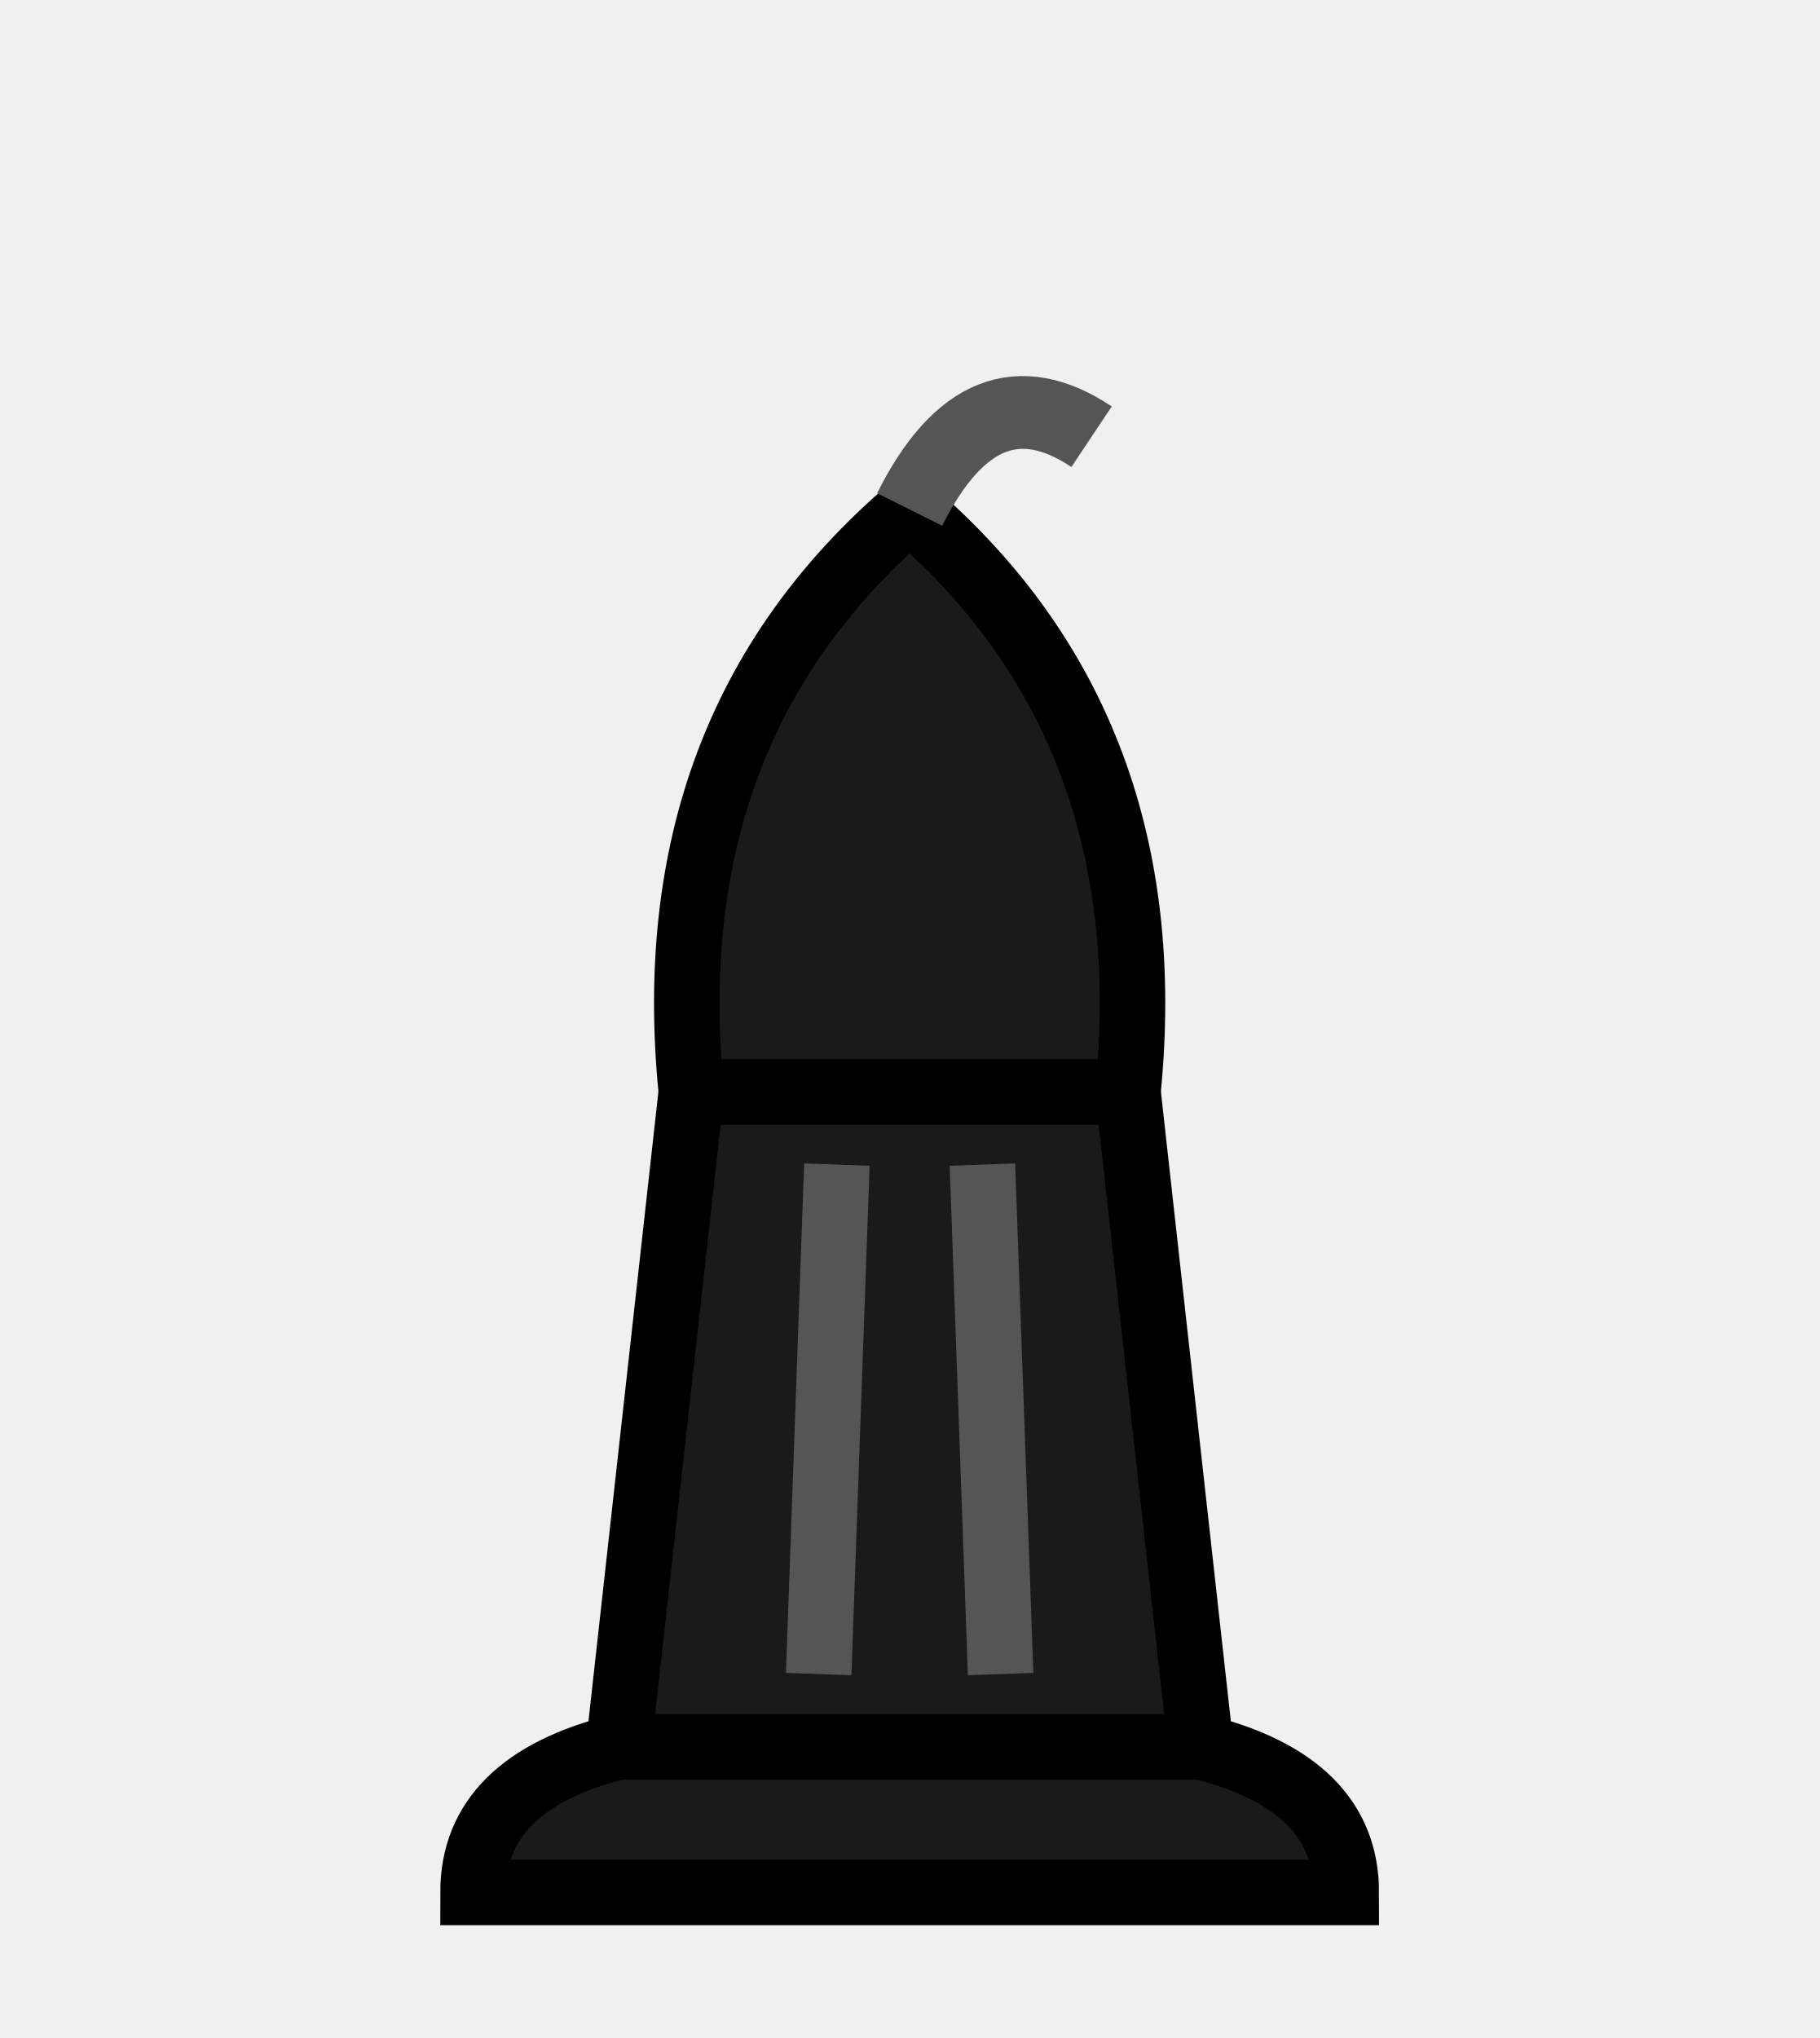
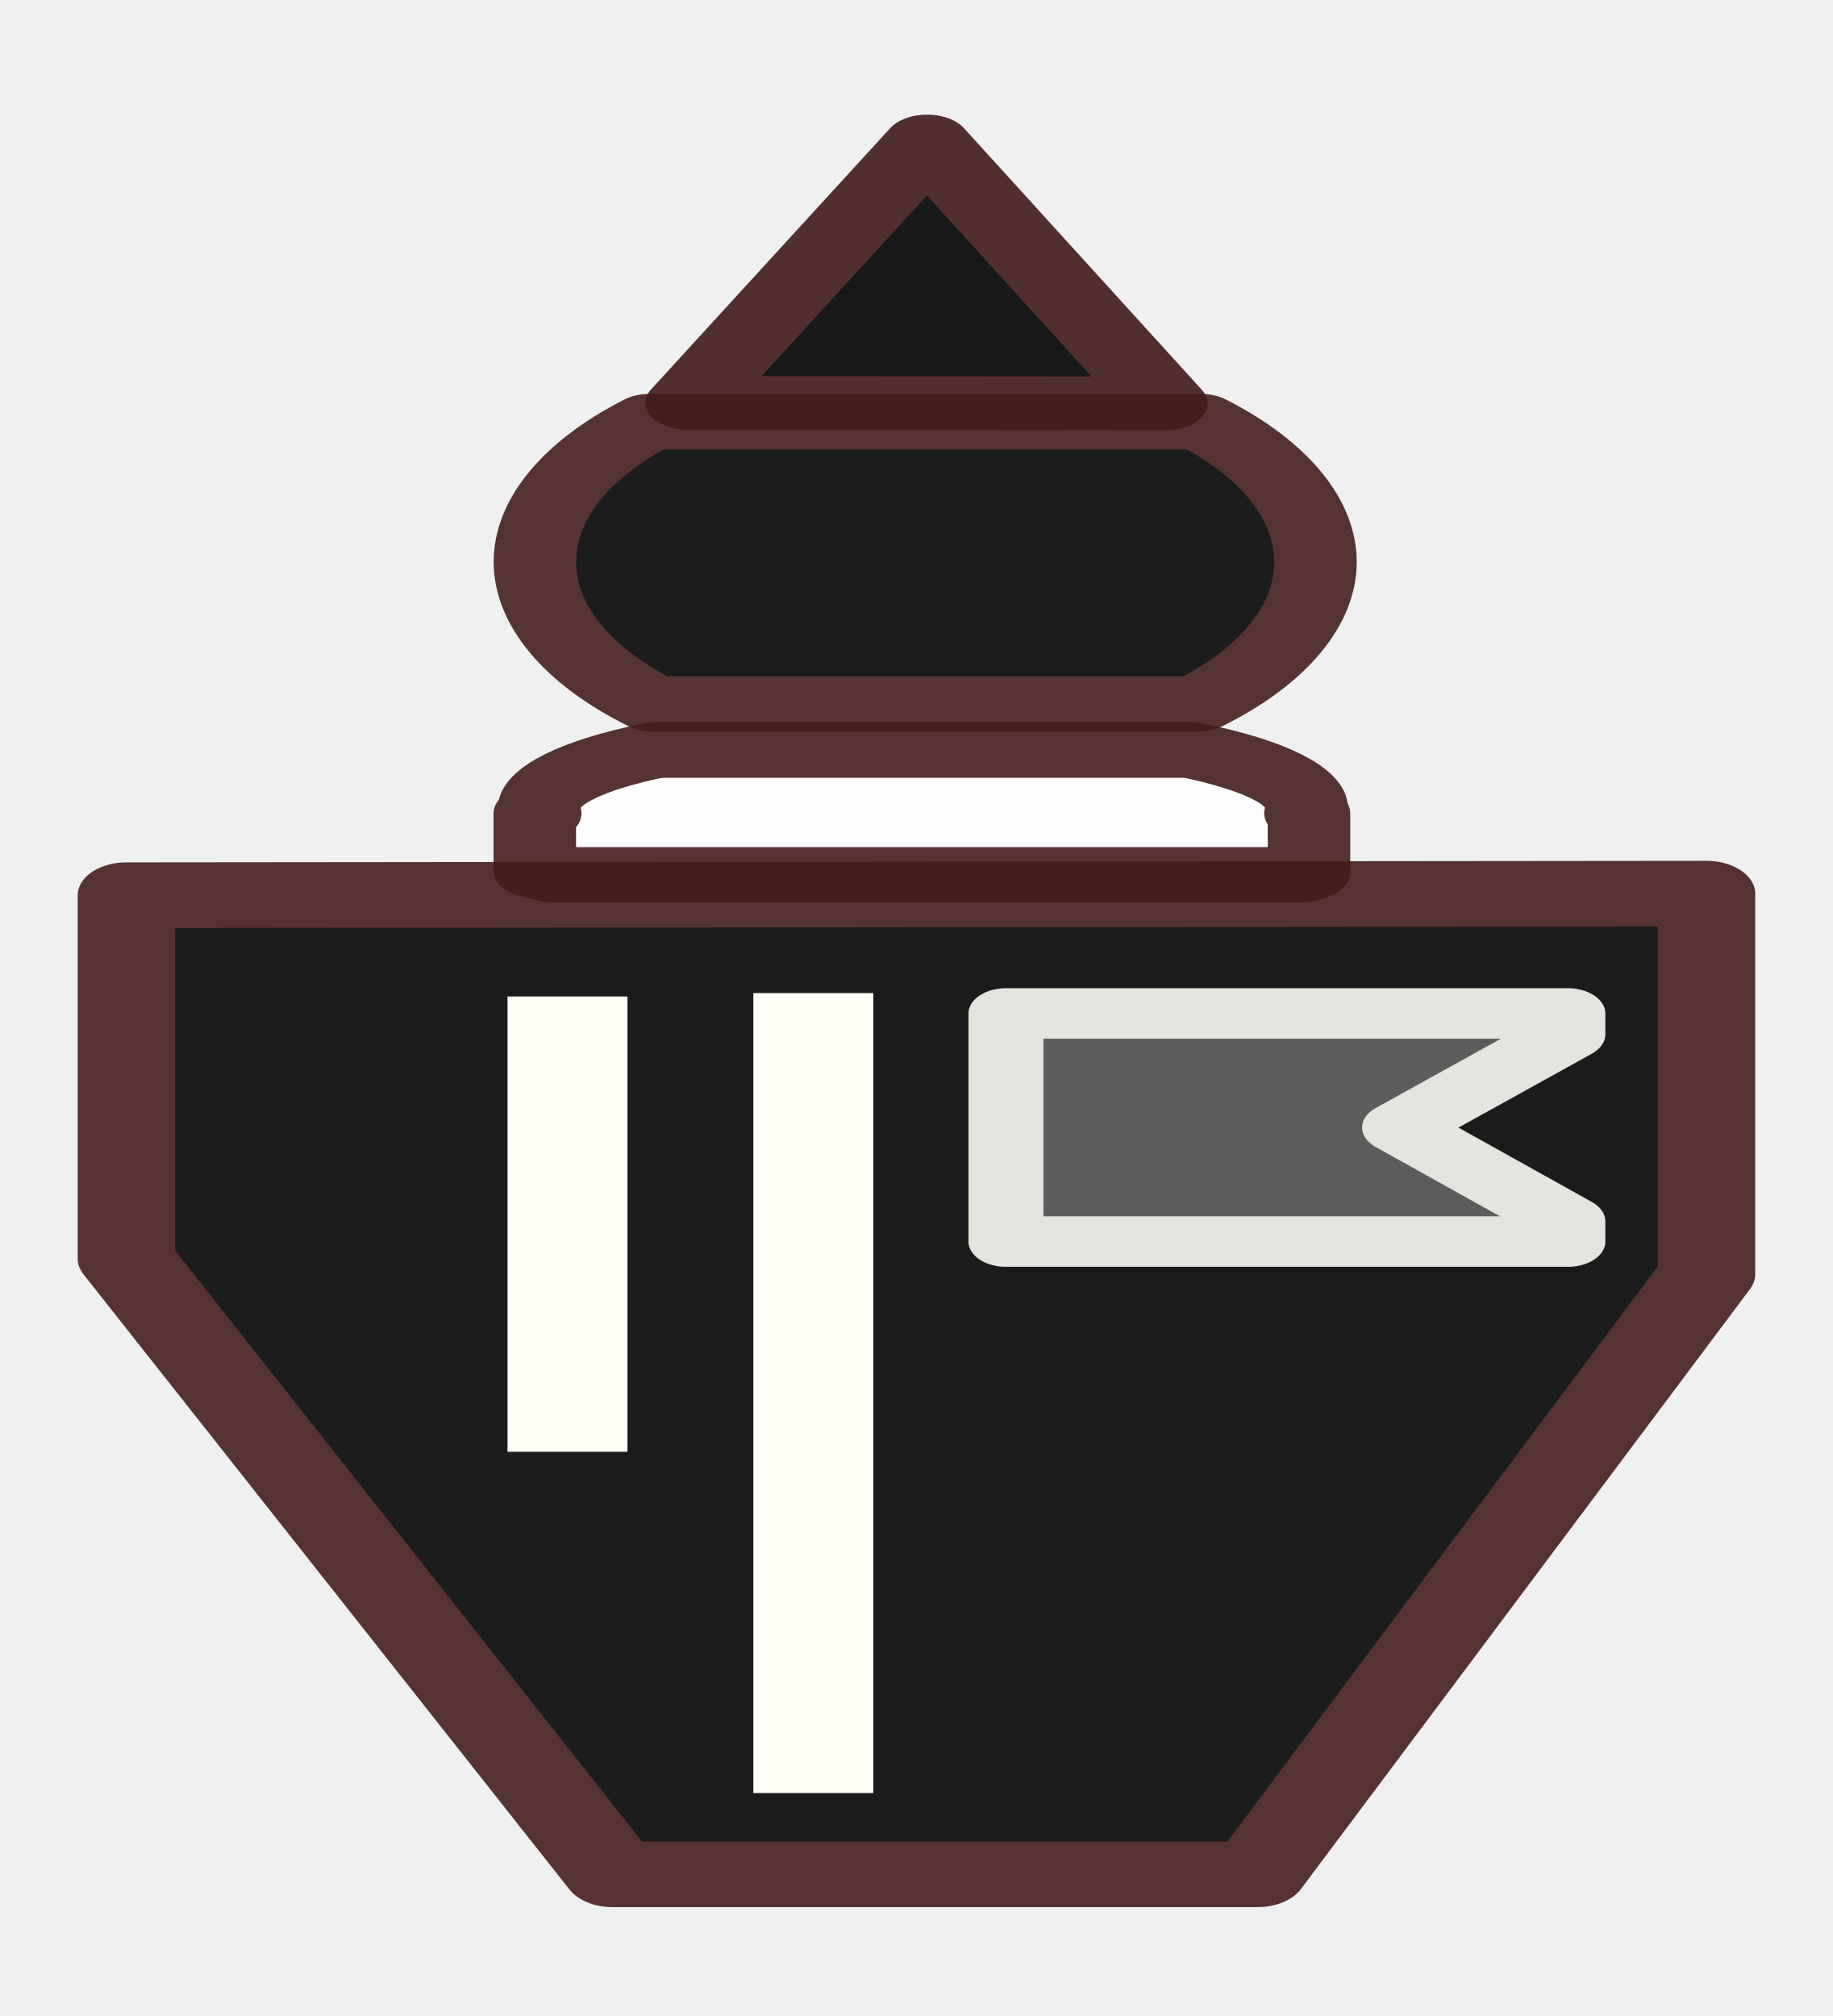
- <svg xmlns="http://www.w3.org/2000/svg" viewBox="0 0 50 56">
-   <path d="M13 52 Q13 49 17 48 L33 48 Q37 49 37 52 Z" fill="#1a1a1a" stroke="#000" stroke-width="1.8" />
-   <path d="M17 48 L19 30 L31 30 L33 48 Z" fill="#1a1a1a" stroke="#000" stroke-width="1.8" />
-   <path d="M19 30 Q18 20 25 14 Q32 20 31 30 Z" fill="#1a1a1a" stroke="#000" stroke-width="1.8" />
-   <path d="M25 14 Q27 10 30 12" fill="none" stroke="#555" stroke-width="2" />
-   <line x1="23" y1="32" x2="22.5" y2="46" stroke="#555" stroke-width="1.8" />
-   <line x1="27" y1="32" x2="27.5" y2="46" stroke="#555" stroke-width="1.8" />
+ <svg xmlns="http://www.w3.org/2000/svg" viewBox="-1407.54 1398.36 79.75 87.46" width="100" height="110">
+   <g id="g8215" transform="matrix(0.894553,0,0,0.602497,-233.4097,1050.165)" style="stroke-width:1.029">
+     <path id="path8171-7-7-6-40-8-6-6" d="m -1282.731,713.068 -23.652,-44.453 v -26.261 l 76.857,-0.112 v 27.492 l -21.844,43.334 z" style="opacity:0.884;fill:#000000;fill-opacity:1;fill-rule:nonzero;stroke:#411b1a;stroke-width:4.741;stroke-linecap:round;stroke-linejoin:round;stroke-miterlimit:4;stroke-dasharray:none;stroke-dashoffset:0.531;stroke-opacity:1" />
+     <path transform="matrix(0.3055594,0,0,0.287166,-1137.595,486.013)" d="m -387.048,420.736 -75.97,-0.115 38.084,-65.734 z" id="path8194-6" style="opacity:0.904;fill:#000000;fill-opacity:1;fill-rule:nonzero;stroke:#411b1a;stroke-width:13.544;stroke-linecap:round;stroke-linejoin:round;stroke-miterlimit:4;stroke-dasharray:none;stroke-dashoffset:0.531;stroke-opacity:1" />
+     <path id="path8397-1-69-1-4" d="m -1280.952,608.157 a 18.985,14.334 0 0 0 -5.563,10.125 18.985,14.334 0 0 0 5.753,10.259 h 26.488 a 18.985,14.334 0 0 0 5.729,-10.259 18.985,14.334 0 0 0 -5.563,-10.125 z" style="opacity:0.884;fill:#000000;fill-opacity:1;fill-rule:nonzero;stroke:#411b1a;stroke-width:4.012;stroke-linecap:round;stroke-linejoin:round;stroke-miterlimit:4;stroke-dasharray:none;stroke-dashoffset:0.531;stroke-opacity:1" />
+     <path id="path4178-6-55-1-7-0-9-7-3" d="m -1272.971,649.425 v 57.774" style="fill:none;fill-rule:evenodd;stroke:#fffef7;stroke-width:5.835;stroke-linecap:butt;stroke-linejoin:miter;stroke-miterlimit:4;stroke-dasharray:none;stroke-opacity:1" />
+     <path id="path4178-6-55-2-4-6" d="m -1284.929,649.669 v 32.881" style="fill:none;fill-rule:evenodd;stroke:#fffef7;stroke-width:5.835;stroke-linecap:butt;stroke-linejoin:miter;stroke-miterlimit:4;stroke-dasharray:none;stroke-opacity:1" />
+     <path id="rect8302-4-2-5-3-7-6" d="m -1236.268,667.371 v -1.459 l -8.187,-6.779 8.187,-6.732 v -1.505 h -27.333 v 16.474 z" style="opacity:0.884;fill:#646464;fill-opacity:1;fill-rule:nonzero;stroke:#fffef7;stroke-width:3.647;stroke-linecap:round;stroke-linejoin:round;stroke-miterlimit:4;stroke-dasharray:none;stroke-dashoffset:0.531;stroke-opacity:1" />
+     <path id="path8397-1-4-6-7-2-3-2-2" d="m -1285.601,640.885 -0.918,-0.343 v -4.096 h 0.265 a 18.669,5.84 0 0 1 -0.054,-0.396 18.669,5.84 0 0 1 5.657,-4.179 h 26.047 a 18.669,5.84 0 0 1 5.633,4.179 18.669,5.84 0 0 1 -0.063,0.385 h 0.173 v 4.273 l -0.449,0.177 h -36.291 z" style="opacity:0.884;fill:#ffffff;fill-opacity:1;fill-rule:nonzero;stroke:#411b1a;stroke-width:4.012;stroke-linecap:round;stroke-linejoin:round;stroke-miterlimit:4;stroke-dasharray:none;stroke-dashoffset:0.531;stroke-opacity:1" />
+   </g>
</svg>
